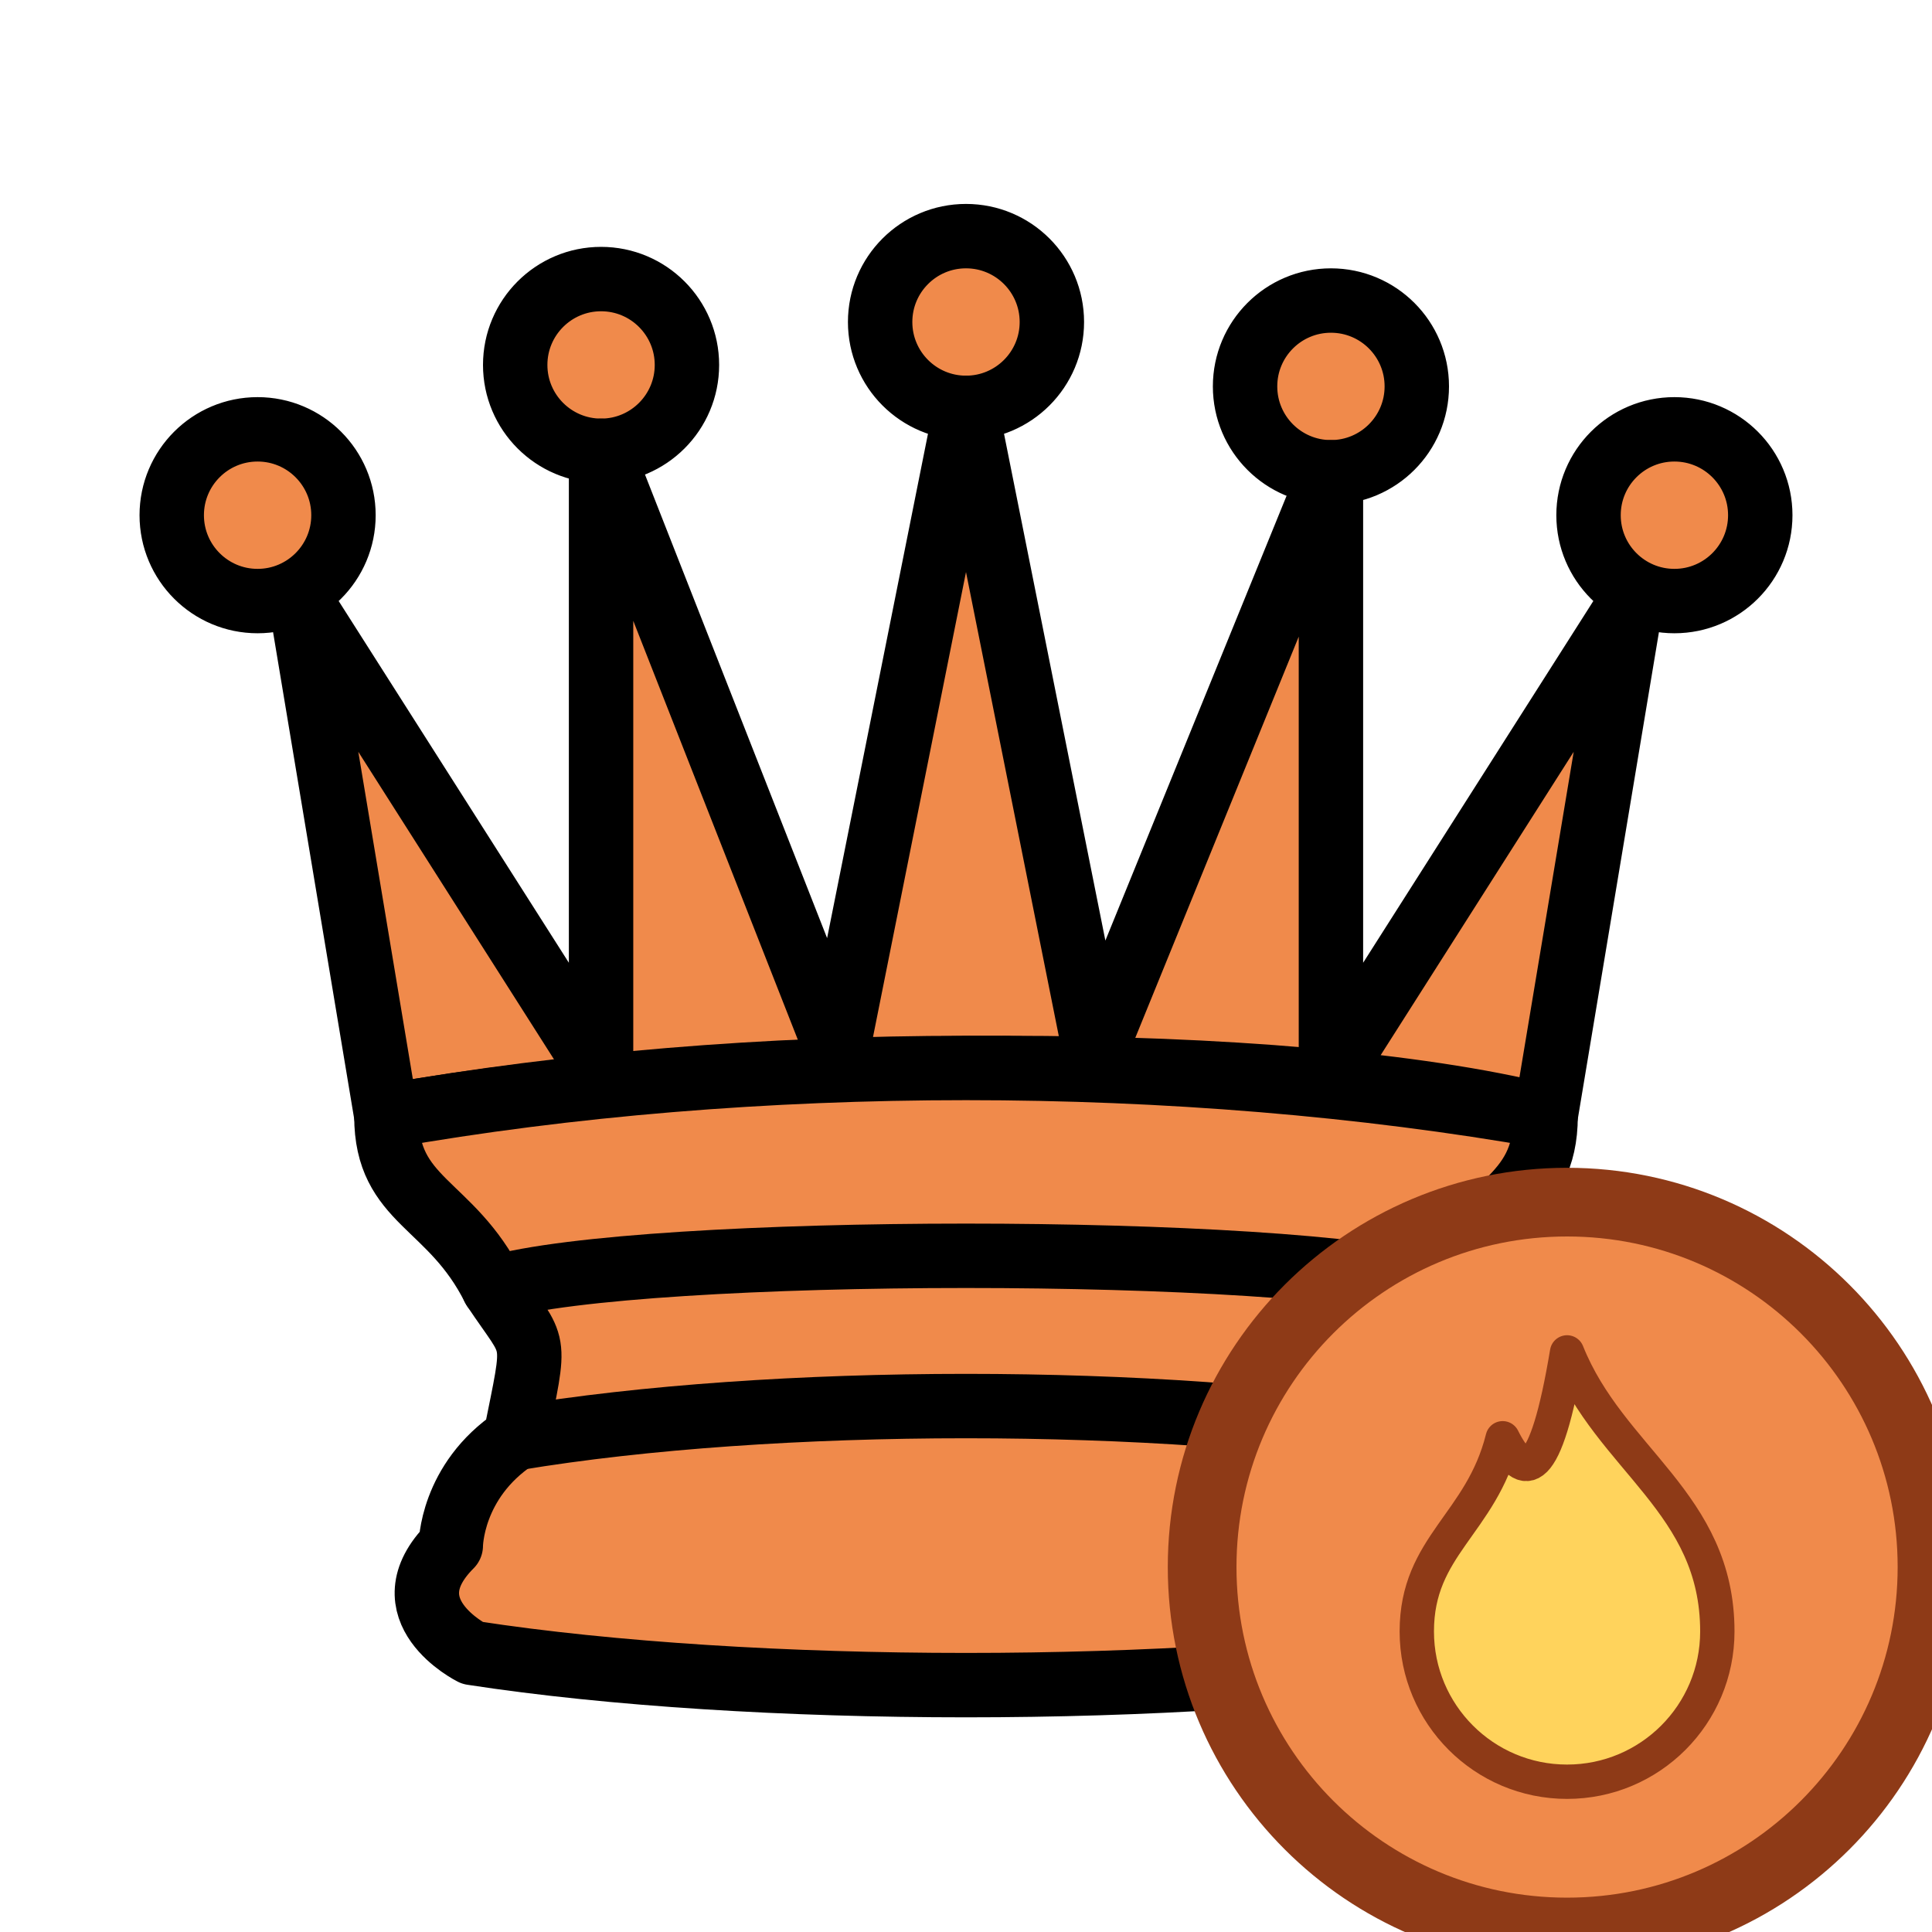
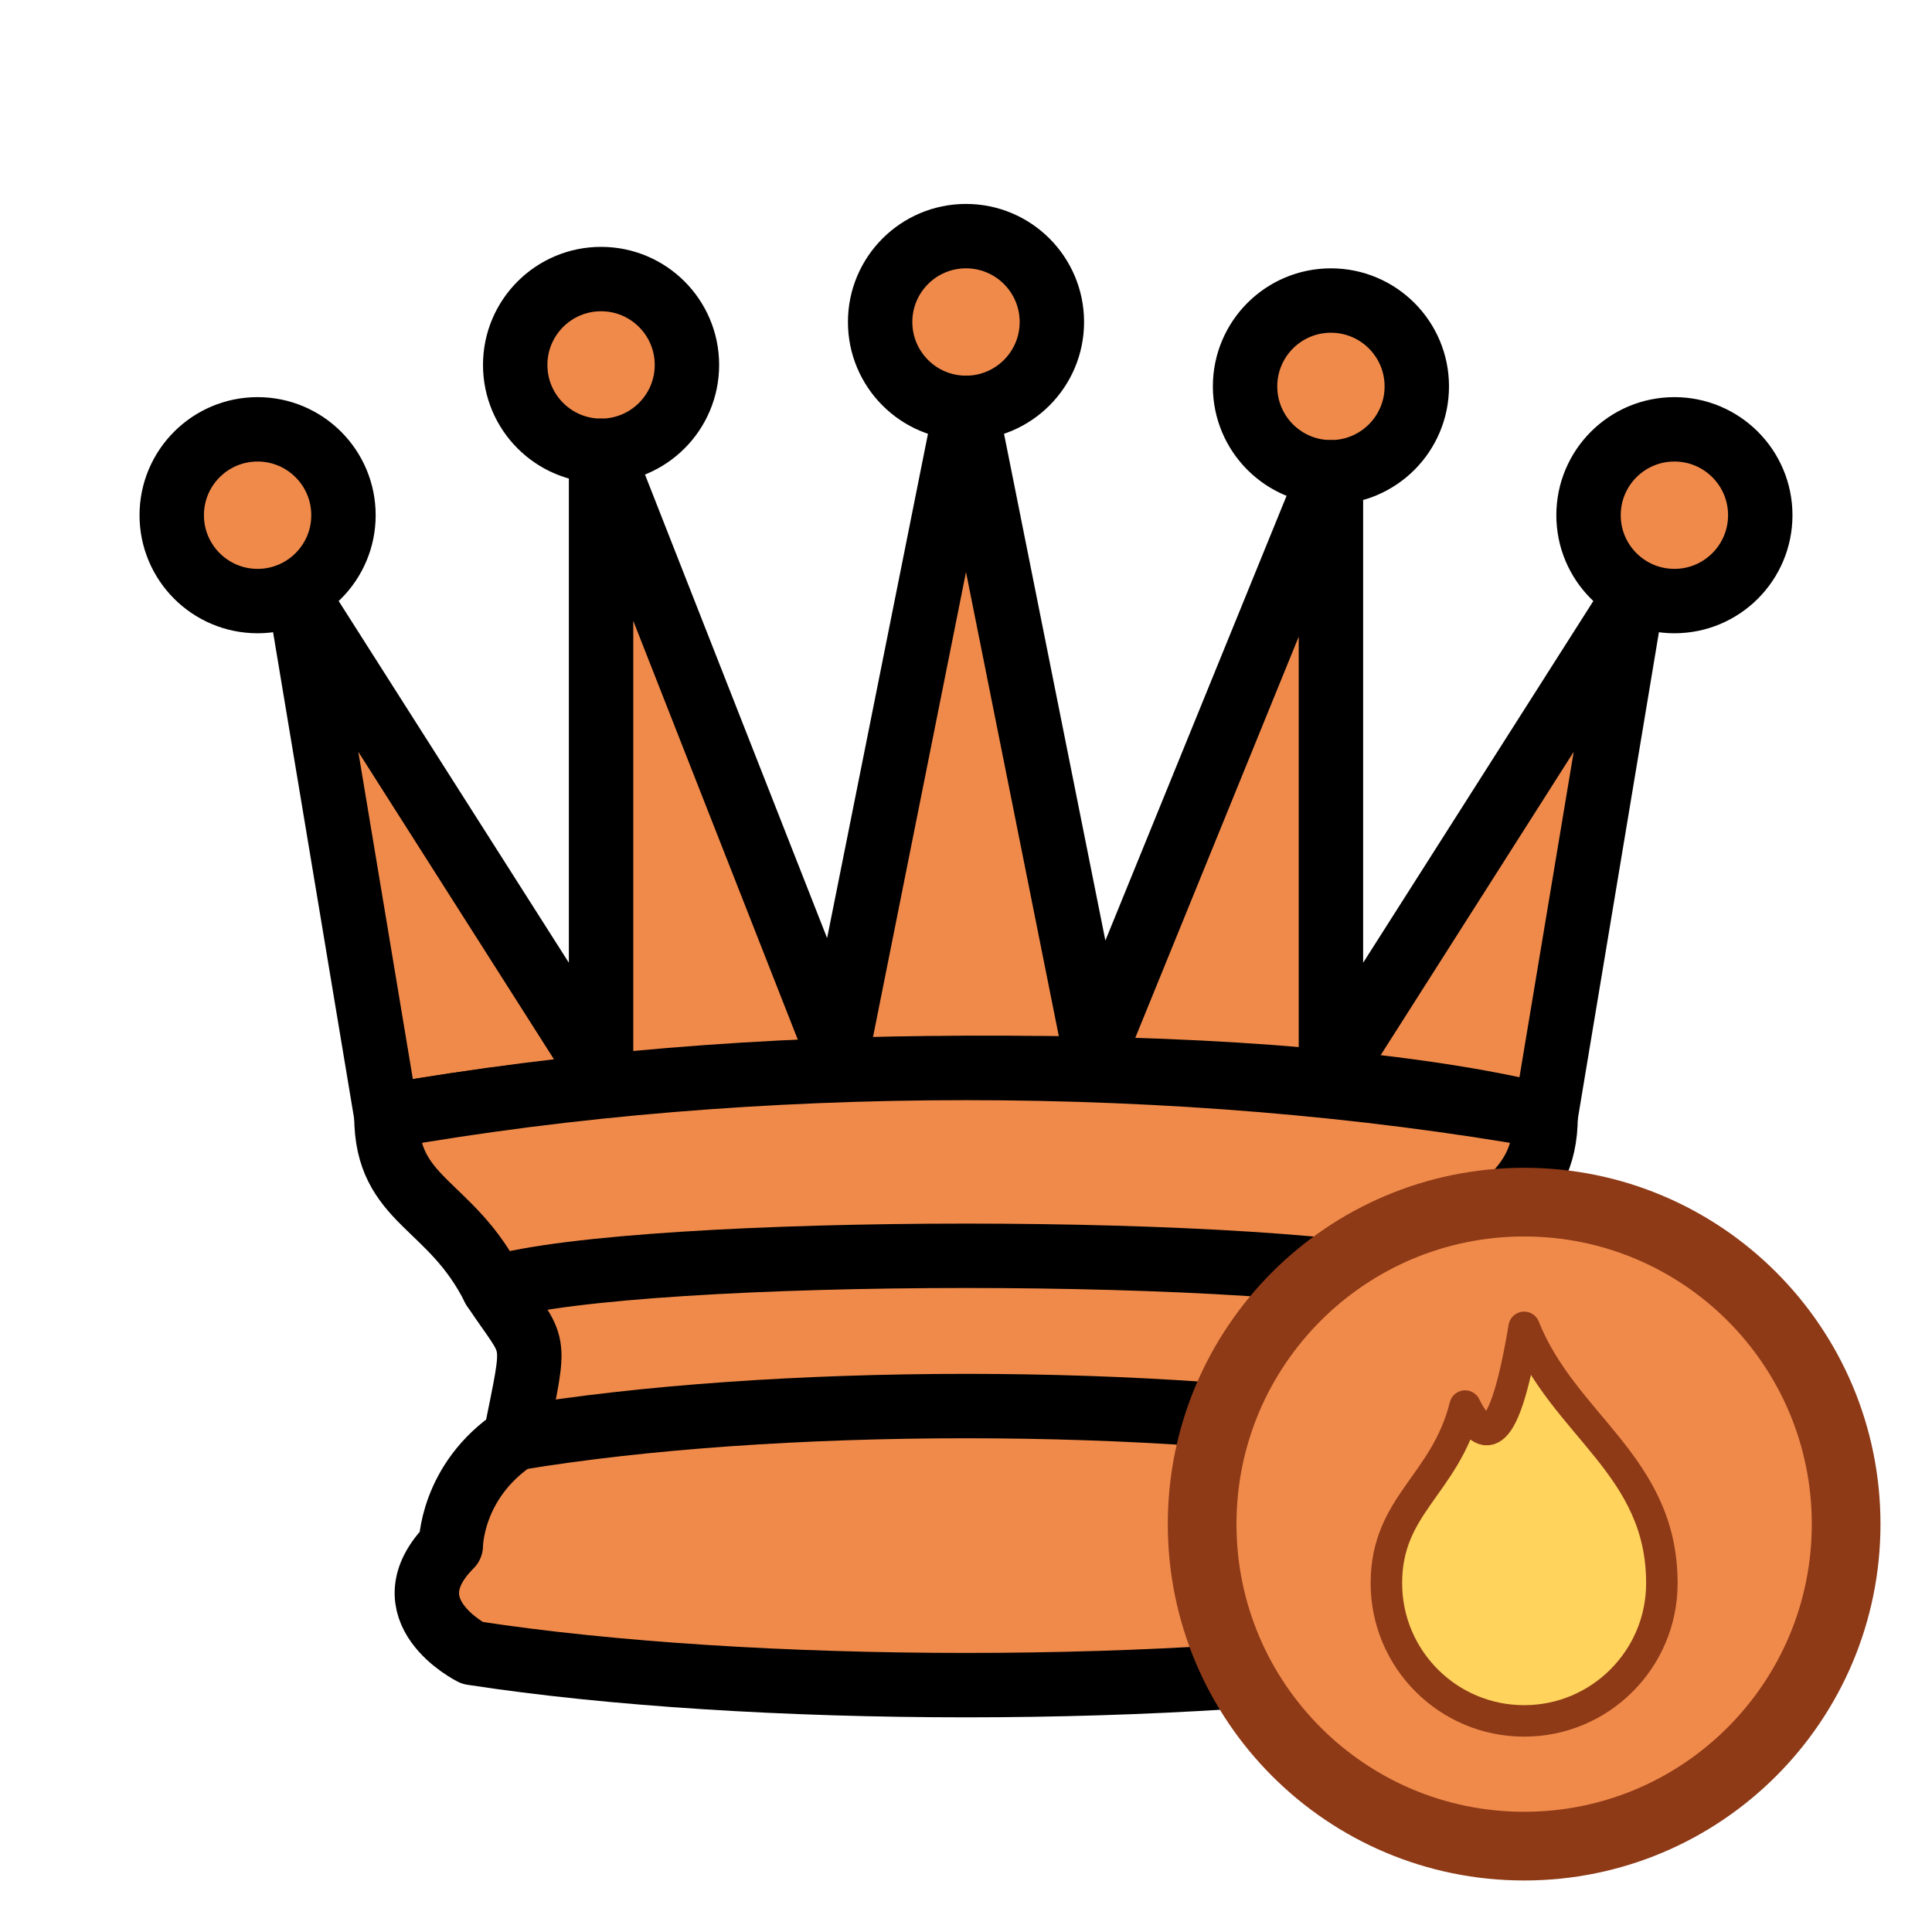
<svg xmlns="http://www.w3.org/2000/svg" width="45" height="45" viewBox="0 0 45 45">
  <g fill="#F08A4B" fill-rule="evenodd" stroke="#000" stroke-linecap="round" stroke-linejoin="round" stroke-width="1.5">
    <path d="M8 12a2 2 0 1 1-4 0 2 2 0 1 1 4 0m16.5-4.5a2 2 0 1 1-4 0 2 2 0 1 1 4 0M41 12a2 2 0 1 1-4 0 2 2 0 1 1 4 0M16 8.5a2 2 0 1 1-4 0 2 2 0 1 1 4 0M33 9a2 2 0 1 1-4 0 2 2 0 1 1 4 0" />
    <path stroke-linecap="butt" d="M9 26c8.5-1.5 21-1.5 27 0l2-12-7 11V11l-5.5 13.5-3-15-3 15-5.5-14V25L7 14z" />
    <path stroke-linecap="butt" d="M9 26c0 2 1.5 2 2.5 4 1 1.5 1 1 .5 3.5-1.5 1-1.5 2.5-1.5 2.5-1.5 1.5.5 2.5.5 2.5 6.5 1 16.5 1 23 0 0 0 1.5-1 0-2.5 0 0 .5-1.5-1-2.5-.5-2.5-.5-2 .5-3.5 1-2 2.5-2 2.5-4-8.5-1.5-18.5-1.5-27 0z" />
    <path fill="none" d="M11.5 30c3.5-1 18.5-1 22 0M12 33.5c6-1 15-1 21 0" />
  </g>
-   <circle cx="36.5" cy="36.5" r="8.5" fill="#F08A4B" stroke="#8E3A17" stroke-width="1.6" />
-   <svg x="30.5" y="30.5" width="12" height="12" viewBox="0 0 24 24">
+   <circle cx="35.5" cy="35.5" r="7.5" fill="#F08A4B" stroke="#8E3A17" stroke-width="1.6" />
+   <svg x="30" y="30" width="11" height="11" viewBox="0 0 24 24">
    <path d="M12 2 C14 7 19 9 19 15 A7 7 0 0 1 5 15 C5 11 8 10 9 6 C10 8 11 8 12 2 Z" fill="#FFD35C" stroke="#8E3A17" stroke-width="1.6" stroke-linejoin="round" stroke-linecap="round" />
  </svg>
</svg>
